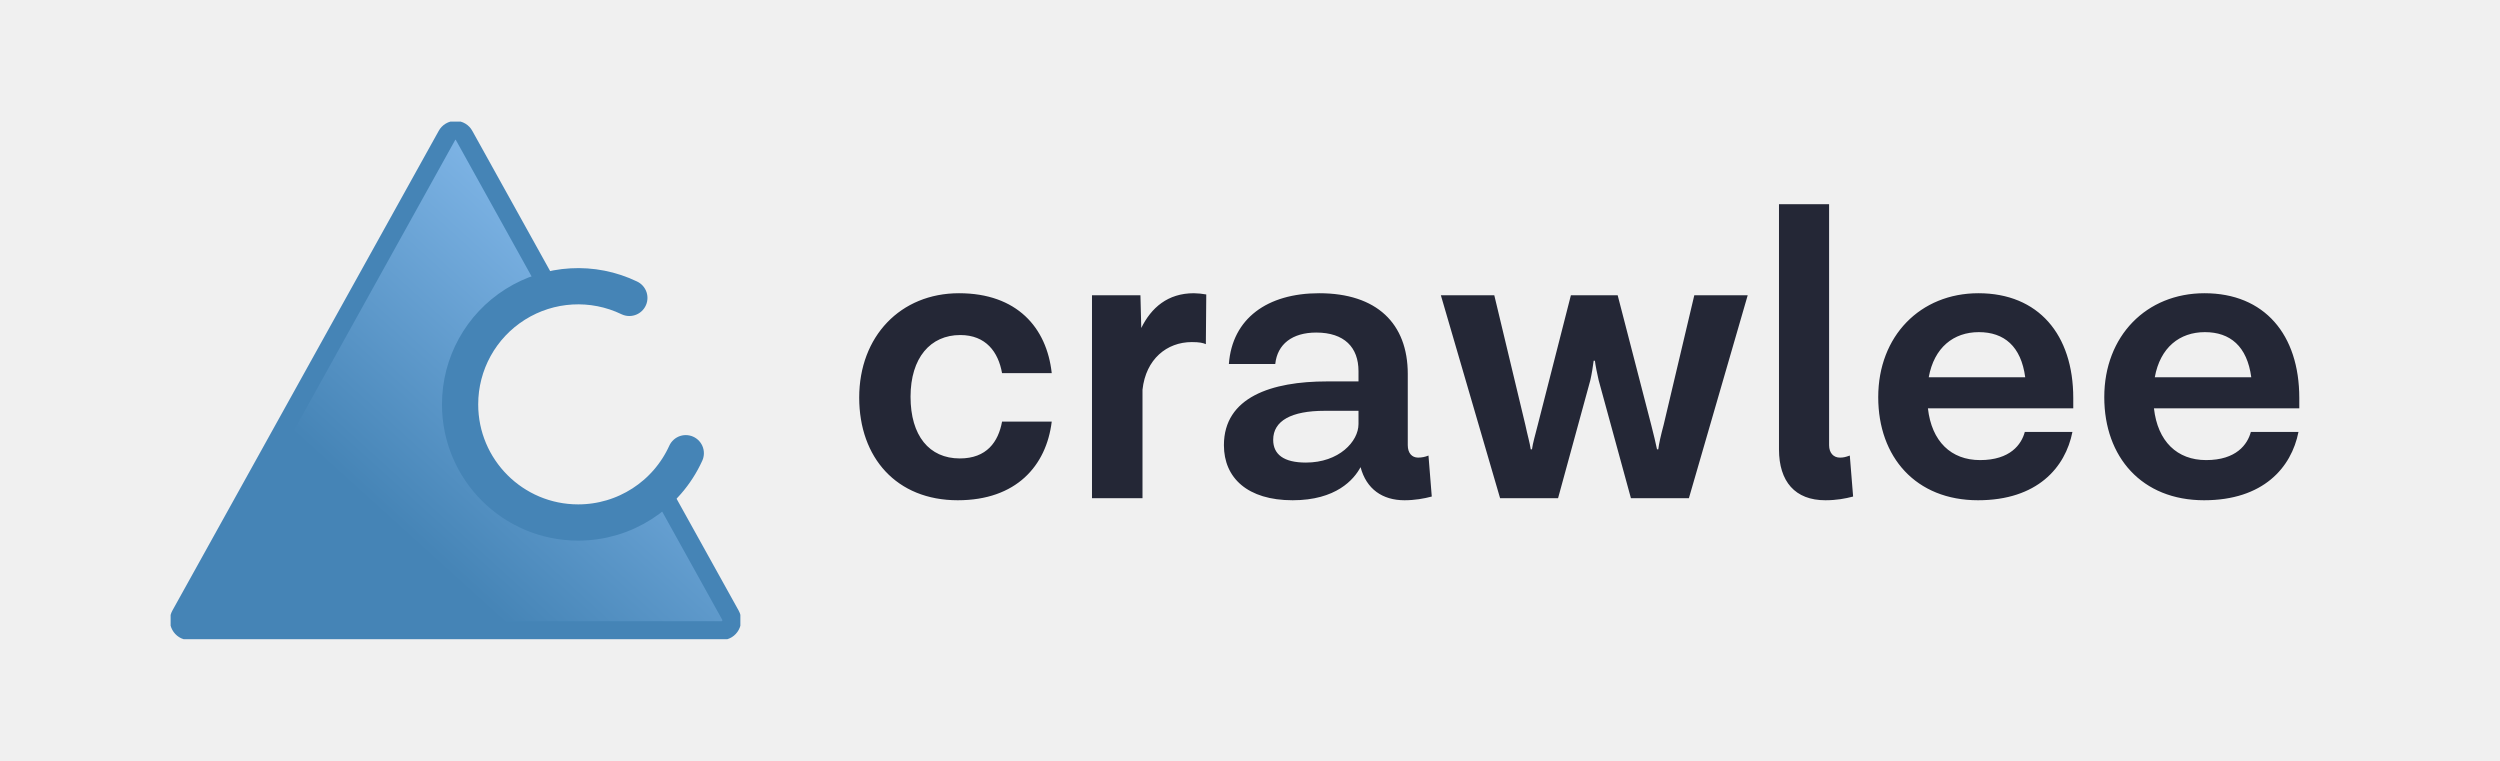
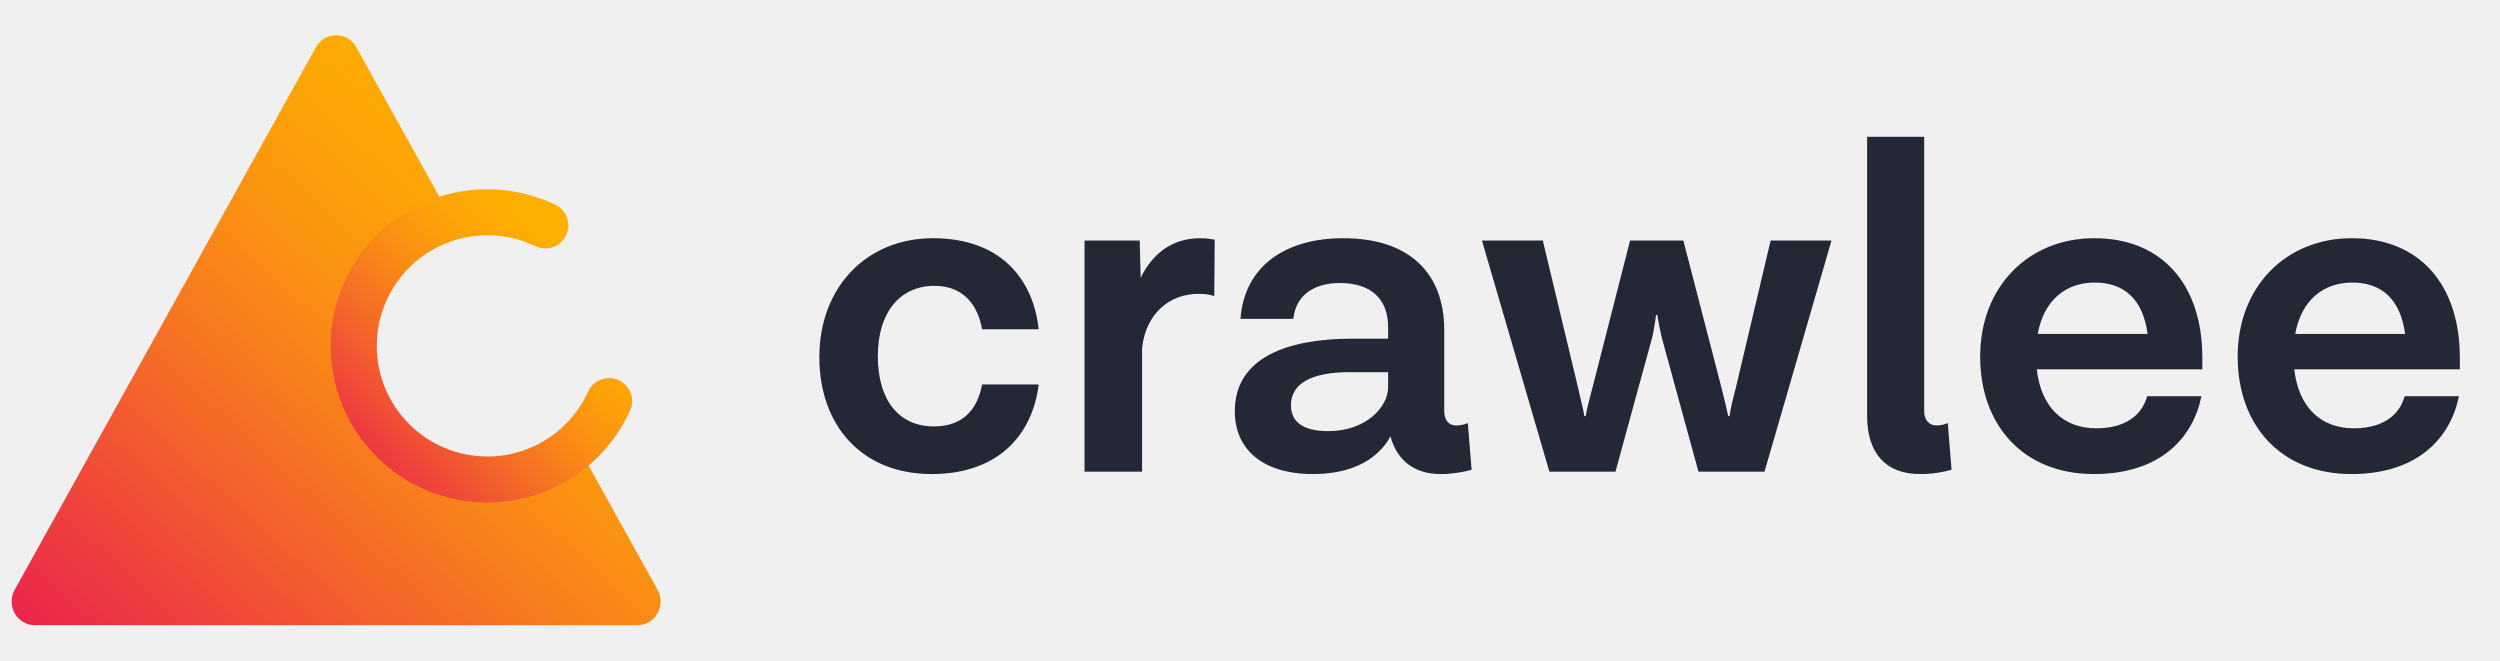
- <svg xmlns="http://www.w3.org/2000/svg" width="138" height="42" fill="none">
-   <g clip-path="url(#a)" stroke-linecap="round" stroke-linejoin="round">
-     <path d="M39.843 34.81h-29.4c-.42 0-.683-.474-.473-.855l7.35-13.24 7.351-13.238a.537.537 0 0 1 .947 0l4.728 8.517a6.521 6.521 0 0 0 1.57 12.848c1.765 0 3.369-.7 4.542-1.843l3.861 6.956c.21.378-.053.854-.473.854h-.003Z" fill="url(#b)" stroke="url(#c)" stroke-width="1.039" />
-     <path d="M37.855 25.017a6.519 6.519 0 0 1-5.938 3.825 6.518 6.518 0 0 1-6.52-6.52 6.518 6.518 0 0 1 9.343-5.878" stroke="url(#d)" stroke-width="2" />
+ <svg xmlns="http://www.w3.org/2000/svg" width="106" height="28" viewBox="0 0 106 28" fill="none">
+   <g clip-path="url(#clip0_1184_851)">
+     <path d="M27.026 26H1.476C1.11 26 0.882 25.589 1.064 25.258L7.453 13.752L13.841 2.246C14.024 1.918 14.48 1.918 14.663 2.246L18.773 9.648C16.302 10.259 14.472 12.49 14.472 15.148C14.472 18.278 17.008 20.814 20.137 20.814C21.671 20.814 23.065 20.206 24.084 19.212L27.44 25.258C27.622 25.586 27.394 26 27.028 26H27.026Z" fill="url(#paint0_linear_1184_851)" stroke="url(#paint1_linear_1184_851)" stroke-width="1.014" stroke-linecap="round" stroke-linejoin="round" />
+     <path d="M25.826 17.007C24.935 18.969 22.959 20.331 20.666 20.331C17.536 20.331 15 17.796 15 14.666C15 11.536 17.536 9 20.666 9C21.545 9 22.376 9.2 23.119 9.557" stroke="url(#paint2_linear_1184_851)" stroke-width="1.952" stroke-linecap="round" stroke-linejoin="round" />
  </g>
-   <path d="M52.868 27.614c3.223 0 4.891-1.897 5.188-4.343h-2.742c-.206 1.12-.846 2.035-2.332 2.035-1.691 0-2.72-1.257-2.72-3.406s1.097-3.406 2.743-3.406c1.417 0 2.103.937 2.308 2.103h2.743c-.274-2.514-1.92-4.411-5.12-4.411-3.222 0-5.508 2.377-5.508 5.76 0 3.314 2.057 5.668 5.44 5.668ZM65.9 16.186c-1.44 0-2.354.8-2.902 1.92l-.046-1.806h-2.674v11.2h2.788v-5.989c.183-1.691 1.349-2.628 2.72-2.628.434 0 .617.046.777.114l.023-2.743a4.258 4.258 0 0 0-.686-.068Zm12.952 8.96a1.483 1.483 0 0 1-.572.114c-.343 0-.571-.251-.571-.686v-3.931c0-2.789-1.715-4.457-4.892-4.457-2.857 0-4.8 1.394-4.983 3.908h2.56c.115-1.097.938-1.737 2.263-1.737 1.555 0 2.332.823 2.332 2.126v.571h-1.737c-3.063 0-5.692.869-5.692 3.52 0 1.806 1.303 3.04 3.794 3.04 2.4 0 3.383-1.143 3.749-1.828.32 1.211 1.211 1.828 2.423 1.828.571 0 1.074-.091 1.508-.205l-.182-2.263Zm-6.766.388c-1.234 0-1.806-.457-1.806-1.257 0-1.051 1.006-1.6 2.834-1.6h1.875v.732c0 .96-1.075 2.125-2.903 2.125ZM93.525 16.3l-1.692 7.154c-.16.595-.251 1.006-.297 1.349h-.069c-.068-.343-.182-.8-.32-1.349L89.296 16.3h-2.583l-1.828 7.154c-.138.549-.275 1.006-.32 1.349h-.069c-.046-.343-.183-.8-.297-1.349L82.485 16.3h-2.949l3.269 11.2h3.2l1.782-6.514c.069-.297.16-.846.183-1.075h.069c.023.229.137.778.206 1.075l1.782 6.514h3.2l3.246-11.2h-2.948Zm8.584 8.846c-.252.091-.366.114-.549.114-.343 0-.594-.251-.594-.686V11.271H98.2v13.532c0 1.783.892 2.811 2.56 2.811.617 0 1.097-.091 1.532-.205l-.183-2.263Zm12.335-3.177c0-3.498-1.92-5.783-5.235-5.783-3.2 0-5.531 2.354-5.531 5.737 0 3.314 2.08 5.691 5.508 5.691 3.269 0 4.823-1.805 5.212-3.771h-2.629c-.183.686-.8 1.554-2.468 1.554-1.6 0-2.675-1.028-2.88-2.857h8.023v-.571Zm-5.212-3.635c1.394 0 2.332.777 2.56 2.492h-5.326c.298-1.646 1.372-2.492 2.766-2.492Zm17.689 3.635c0-3.498-1.92-5.783-5.234-5.783-3.2 0-5.531 2.354-5.531 5.737 0 3.314 2.08 5.691 5.508 5.691 3.269 0 4.823-1.805 5.212-3.771h-2.629c-.183.686-.8 1.554-2.469 1.554-1.6 0-2.674-1.028-2.88-2.857h8.023v-.571Zm-5.211-3.635c1.394 0 2.331.777 2.56 2.492h-5.326c.297-1.646 1.372-2.492 2.766-2.492Z" fill="#242736" />
+   <path d="M39.5 20.1C36.54 20.1 34.74 18.04 34.74 15.14C34.74 12.18 36.74 10.1 39.56 10.1C42.36 10.1 43.8 11.76 44.04 13.96H41.64C41.46 12.94 40.86 12.12 39.62 12.12C38.18 12.12 37.22 13.22 37.22 15.1C37.22 16.98 38.12 18.08 39.6 18.08C40.9 18.08 41.46 17.28 41.64 16.3H44.04C43.78 18.44 42.32 20.1 39.5 20.1ZM50.904 10.1C51.144 10.1 51.384 10.14 51.504 10.16L51.484 12.56C51.344 12.5 51.184 12.46 50.804 12.46C49.604 12.46 48.584 13.28 48.424 14.76V20H45.984V10.2H48.324L48.364 11.78C48.844 10.8 49.644 10.1 50.904 10.1ZM62.236 17.94L62.396 19.92C62.016 20.02 61.576 20.1 61.076 20.1C60.016 20.1 59.236 19.56 58.956 18.5C58.636 19.1 57.776 20.1 55.676 20.1C53.496 20.1 52.356 19.02 52.356 17.44C52.356 15.12 54.656 14.36 57.336 14.36H58.856V13.86C58.856 12.72 58.176 12 56.816 12C55.656 12 54.936 12.56 54.836 13.52H52.596C52.756 11.32 54.456 10.1 56.956 10.1C59.736 10.1 61.236 11.56 61.236 14V17.44C61.236 17.82 61.436 18.04 61.736 18.04C61.896 18.04 62.016 18.02 62.236 17.94ZM56.316 18.28C57.916 18.28 58.856 17.26 58.856 16.42V15.78H57.216C55.616 15.78 54.736 16.26 54.736 17.18C54.736 17.88 55.236 18.28 56.316 18.28ZM75.075 10.2H77.655L74.815 20H72.015L70.455 14.3C70.395 14.04 70.295 13.56 70.275 13.36H70.215C70.195 13.56 70.115 14.04 70.055 14.3L68.495 20H65.695L62.835 10.2H65.415L66.915 16.46C67.015 16.94 67.135 17.34 67.175 17.64H67.235C67.275 17.34 67.395 16.94 67.515 16.46L69.115 10.2H71.375L72.995 16.46C73.115 16.94 73.215 17.34 73.275 17.64H73.335C73.375 17.34 73.455 16.98 73.595 16.46L75.075 10.2ZM82.586 17.94L82.746 19.92C82.366 20.02 81.946 20.1 81.406 20.1C79.946 20.1 79.166 19.2 79.166 17.64V5.8H81.586V17.44C81.586 17.82 81.806 18.04 82.106 18.04C82.266 18.04 82.366 18.02 82.586 17.94ZM93.379 15.16V15.66H86.359C86.539 17.26 87.479 18.16 88.879 18.16C90.339 18.16 90.879 17.4 91.039 16.8H93.339C92.999 18.52 91.639 20.1 88.779 20.1C85.779 20.1 83.959 18.02 83.959 15.12C83.959 12.16 85.999 10.1 88.799 10.1C91.699 10.1 93.379 12.1 93.379 15.16ZM88.819 11.98C87.599 11.98 86.659 12.72 86.399 14.16H91.059C90.859 12.66 90.039 11.98 88.819 11.98ZM104.297 15.16V15.66H97.277C97.457 17.26 98.397 18.16 99.797 18.16C101.257 18.16 101.797 17.4 101.957 16.8H104.257C103.917 18.52 102.557 20.1 99.697 20.1C96.697 20.1 94.877 18.02 94.877 15.12C94.877 12.16 96.917 10.1 99.717 10.1C102.617 10.1 104.297 12.1 104.297 15.16ZM99.737 11.98C98.517 11.98 97.577 12.72 97.317 14.16H101.977C101.777 12.66 100.957 11.98 99.737 11.98Z" fill="#242836" />
  <defs>
-     <linearGradient id="b" x1="40.393" y1="7.193" x2="12.912" y2="37.541" gradientUnits="userSpaceOnUse">
-       <stop offset="0%" stop-color="#9dceff" />
-       <stop offset="70%" stop-color="#4584b6" />
-       <stop offset="100%" stop-color="#4584b6" />
+     <linearGradient id="paint0_linear_1184_851" x1="27.504" y1="2" x2="3.622" y2="28.374" gradientUnits="userSpaceOnUse">
+       <stop offset="0.001" stop-color="#FFB200" />
+       <stop offset="0.081" stop-color="#FFB100" />
+       <stop offset="0.156" stop-color="#FFAF02" />
+       <stop offset="0.225" stop-color="#FEAB04" />
+       <stop offset="0.291" stop-color="#FDA606" />
+       <stop offset="0.353" stop-color="#FCA00A" />
+       <stop offset="0.413" stop-color="#FB980E" />
+       <stop offset="0.471" stop-color="#FA9013" />
+       <stop offset="0.529" stop-color="#F98618" />
+       <stop offset="0.587" stop-color="#F77B1E" />
+       <stop offset="0.647" stop-color="#F56F24" />
+       <stop offset="0.709" stop-color="#F3632B" />
+       <stop offset="0.774" stop-color="#F25532" />
+       <stop offset="0.844" stop-color="#EF473A" />
+       <stop offset="0.918" stop-color="#ED3842" />
+       <stop offset="0.999" stop-color="#EB284B" />
    </linearGradient>
-     <linearGradient id="c" x1="40.393" y1="7.193" x2="12.912" y2="37.541" gradientUnits="userSpaceOnUse">
-       <stop offset="0%" stop-color="#4584b6" />
+     <linearGradient id="paint1_linear_1184_851" x1="27.504" y1="2" x2="3.622" y2="28.374" gradientUnits="userSpaceOnUse">
+       <stop offset="0.001" stop-color="#FFB200" />
+       <stop offset="0.081" stop-color="#FFB100" />
+       <stop offset="0.156" stop-color="#FFAF02" />
+       <stop offset="0.225" stop-color="#FEAB04" />
+       <stop offset="0.291" stop-color="#FDA606" />
+       <stop offset="0.353" stop-color="#FCA00A" />
+       <stop offset="0.413" stop-color="#FB980E" />
+       <stop offset="0.471" stop-color="#FA9013" />
+       <stop offset="0.529" stop-color="#F98618" />
+       <stop offset="0.587" stop-color="#F77B1E" />
+       <stop offset="0.647" stop-color="#F56F24" />
+       <stop offset="0.709" stop-color="#F3632B" />
+       <stop offset="0.774" stop-color="#F25532" />
+       <stop offset="0.844" stop-color="#EF473A" />
+       <stop offset="0.918" stop-color="#ED3842" />
+       <stop offset="0.999" stop-color="#EB284B" />
    </linearGradient>
-     <linearGradient id="d" x1="37.855" y1="15.803" x2="24.829" y2="28.247" gradientUnits="userSpaceOnUse">
-       <stop offset="0%" stop-color="#4584b6" />
+     <linearGradient id="paint2_linear_1184_851" x1="25.826" y1="9" x2="14.506" y2="19.815" gradientUnits="userSpaceOnUse">
+       <stop offset="0.001" stop-color="#FFB200" />
+       <stop offset="0.081" stop-color="#FFB100" />
+       <stop offset="0.156" stop-color="#FFAF02" />
+       <stop offset="0.225" stop-color="#FEAB04" />
+       <stop offset="0.291" stop-color="#FDA606" />
+       <stop offset="0.353" stop-color="#FCA00A" />
+       <stop offset="0.413" stop-color="#FB980E" />
+       <stop offset="0.471" stop-color="#FA9013" />
+       <stop offset="0.529" stop-color="#F98618" />
+       <stop offset="0.587" stop-color="#F77B1E" />
+       <stop offset="0.647" stop-color="#F56F24" />
+       <stop offset="0.709" stop-color="#F3632B" />
+       <stop offset="0.774" stop-color="#F25532" />
+       <stop offset="0.844" stop-color="#EF473A" />
+       <stop offset="0.918" stop-color="#ED3842" />
+       <stop offset="0.999" stop-color="#EB284B" />
    </linearGradient>
-     <clipPath id="a">
-       <path fill="#fff" d="M9.418 6.714h31.45v28.571H9.418z" />
+     <clipPath id="clip0_1184_851">
+       <rect width="28" height="28" fill="white" />
    </clipPath>
  </defs>
</svg>
